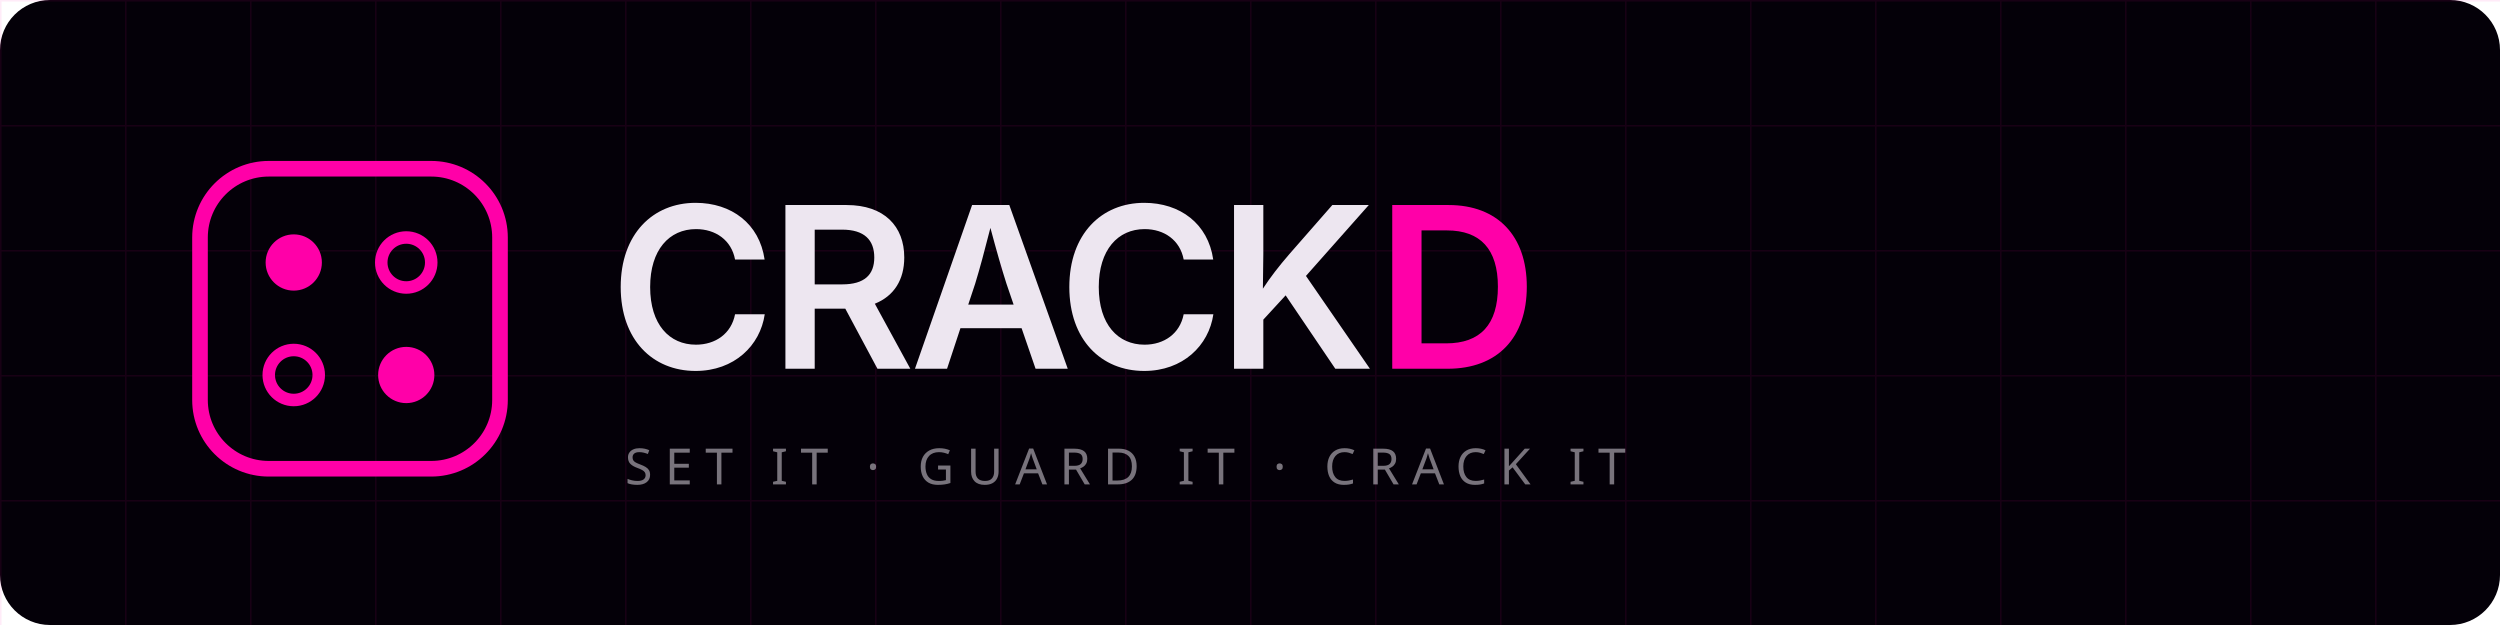
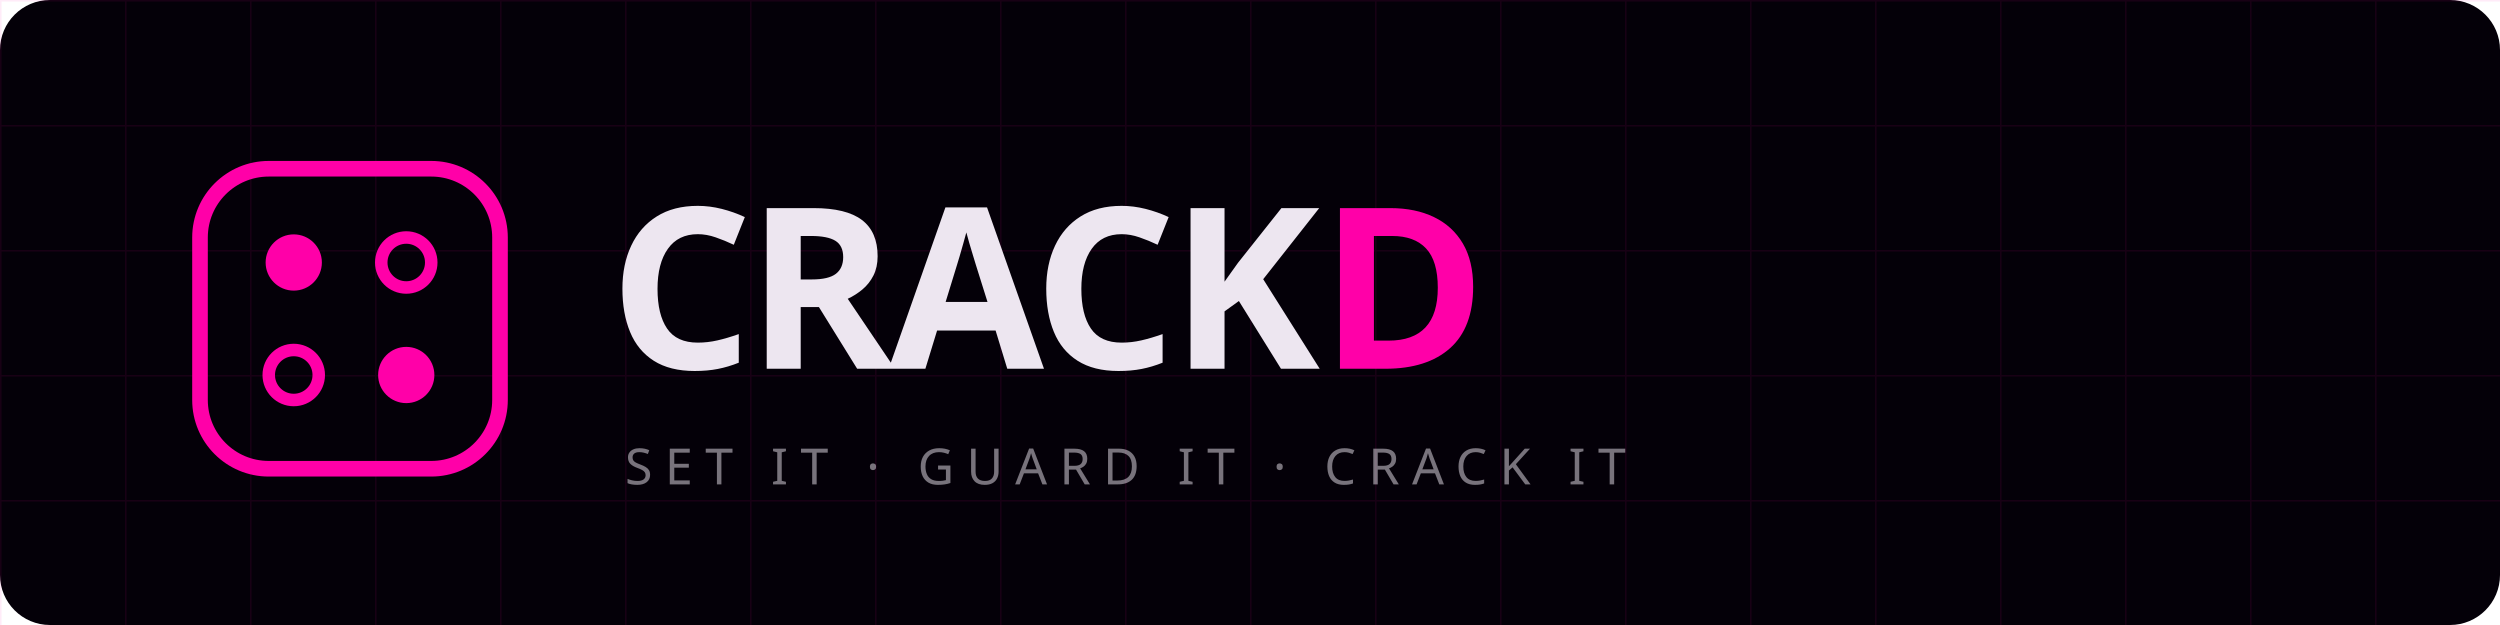
<svg xmlns="http://www.w3.org/2000/svg" viewBox="0 0 800 200" fill="none">
  <rect width="800" height="200" rx="16" fill="#040008" />
  <defs>
    <pattern id="grid" width="40" height="40" patternUnits="userSpaceOnUse">
      <path d="M 40 0 L 0 0 0 40" fill="none" stroke="rgba(255,0,168,0.08)" stroke-width="1" />
    </pattern>
  </defs>
  <rect width="800" height="200" fill="url(#grid)" />
  <g transform="translate(60, 50)">
    <rect x="4" y="4" width="96" height="96" rx="22" stroke="#FF00A8" stroke-width="5" fill="none" />
    <circle cx="34" cy="34" r="9" fill="#FF00A8" />
    <circle cx="70" cy="34" r="8" stroke="#FF00A8" stroke-width="4" fill="none" />
    <circle cx="34" cy="70" r="8" stroke="#FF00A8" stroke-width="4" fill="none" />
    <circle cx="70" cy="70" r="9" fill="#FF00A8" />
  </g>
-   <text x="195" y="118" font-family="system-ui, -apple-system, sans-serif" font-weight="600" font-size="72" letter-spacing="-2" fill="#EDE6F0">
+   <text x="195" y="118" font-family="system-ui, sans-serif" font-weight="600" font-size="72" letter-spacing="-2" fill="#EDE6F0">
    CRACK<tspan fill="#FF00A8">D</tspan>
  </text>
  <text x="200" y="155" font-family="system-ui, sans-serif" font-weight="400" font-size="16" letter-spacing="4" fill="rgba(237,230,240,0.5)" text-transform="uppercase">
    SET IT · GUARD IT · CRACK IT
  </text>
</svg>
